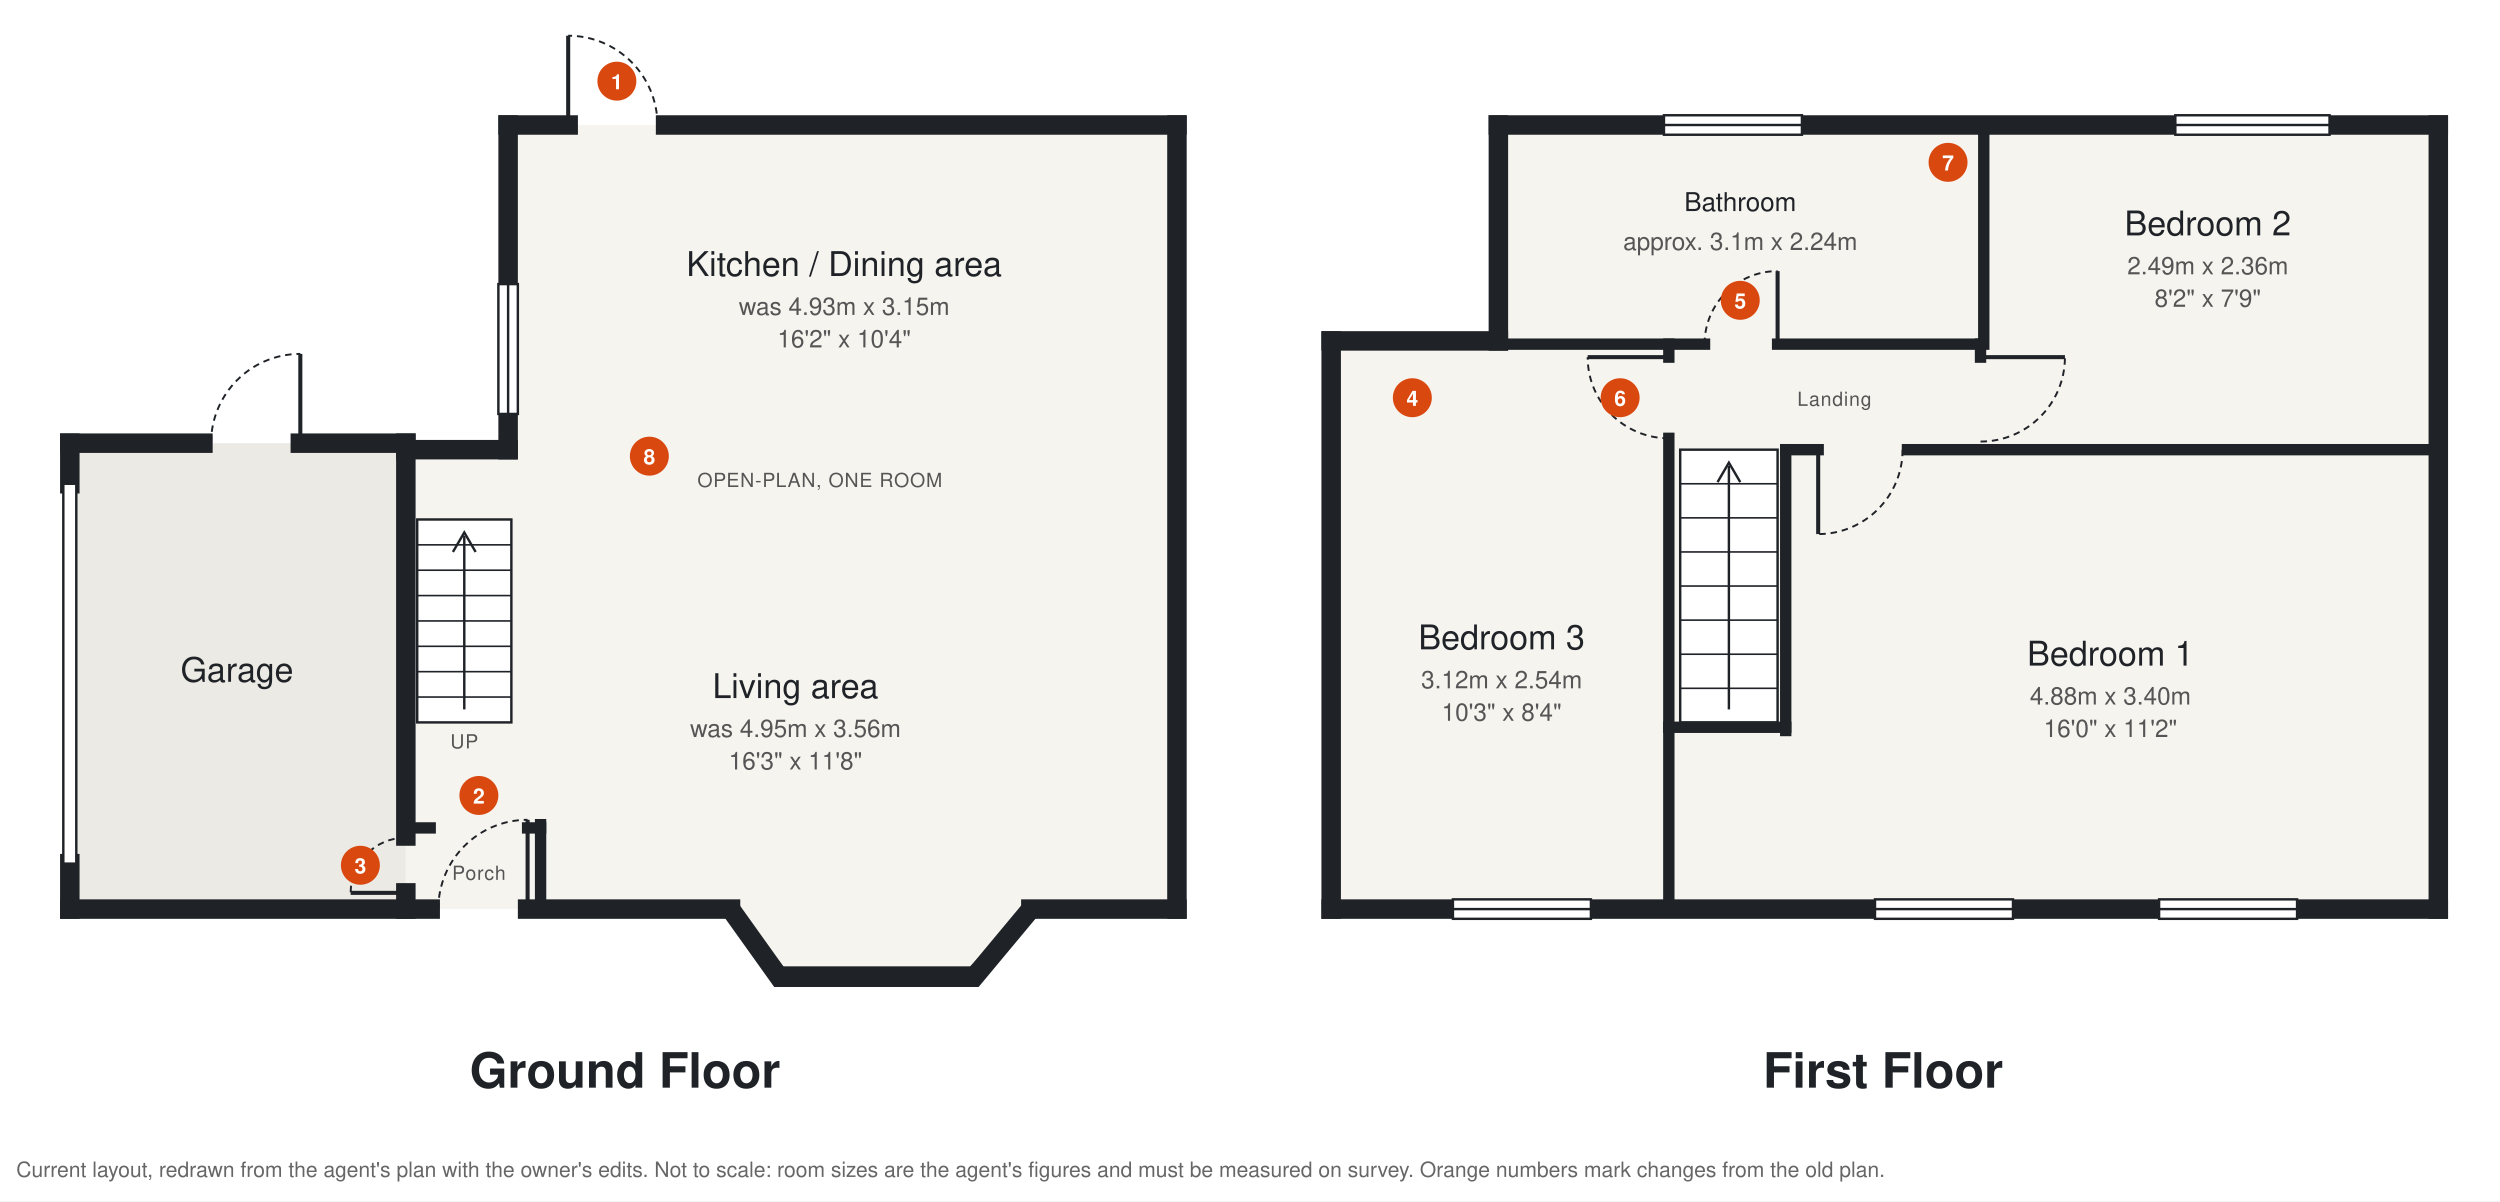
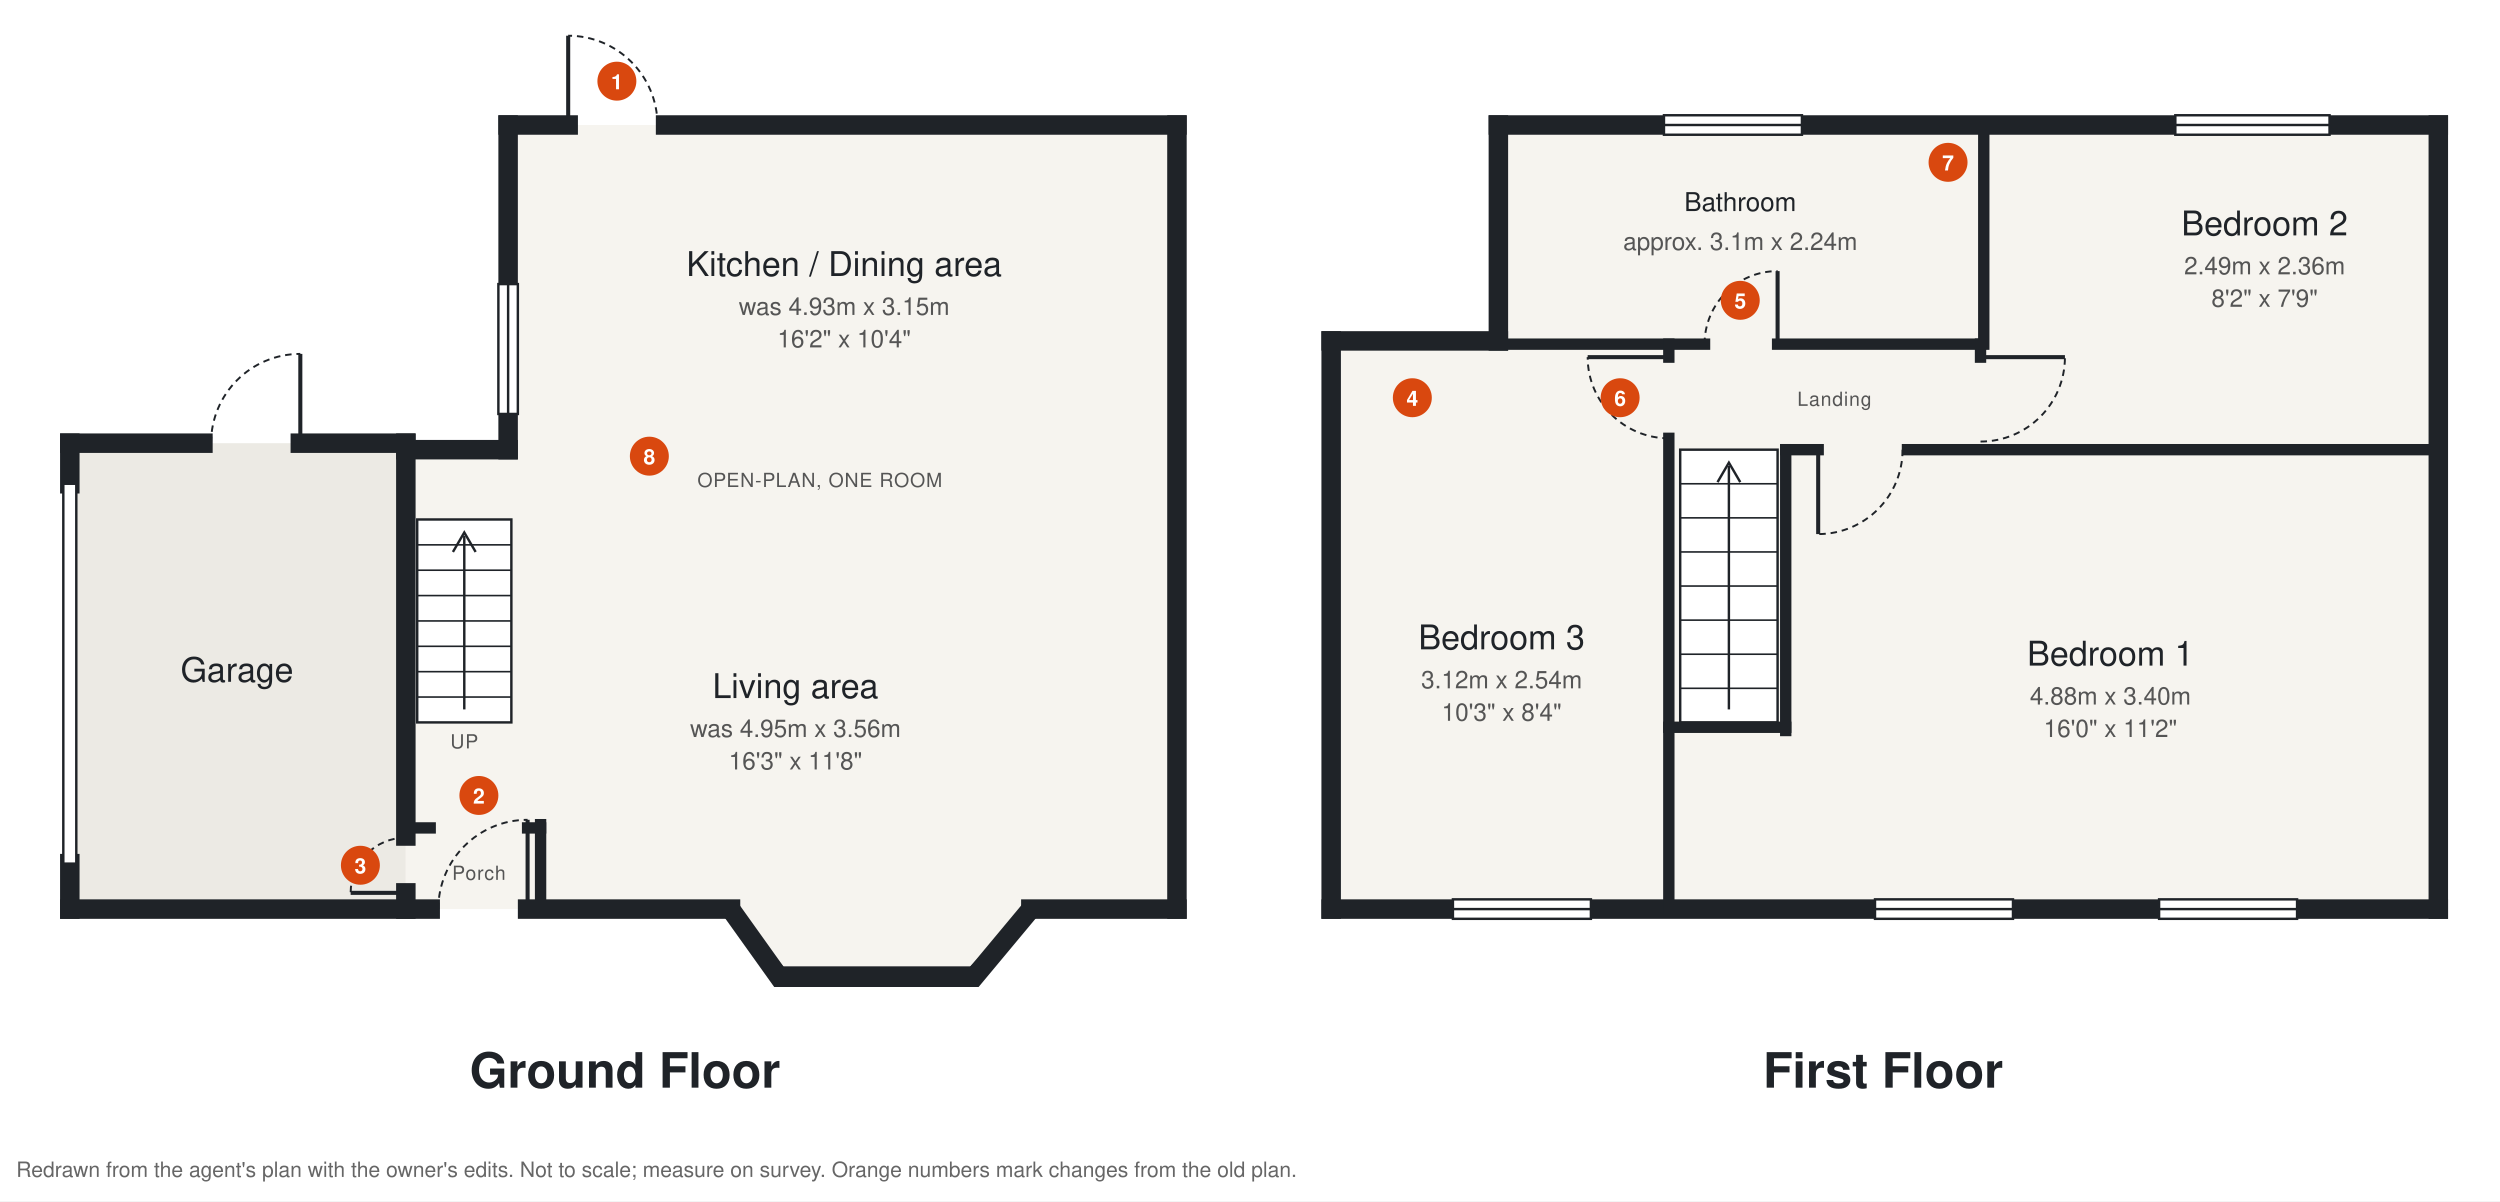
<svg xmlns="http://www.w3.org/2000/svg" viewBox="240 20 1540 740" width="1540" height="740" font-family="Helvetica, Arial, sans-serif">
  <style>
.room{font-size:21px;fill:#1f2328} .roomsm{font-size:16px;fill:#1f2328} .dim{font-size:15px;fill:#555}
.small{font-size:12px;fill:#555;letter-spacing:.5px} .floor{font-size:30px;font-weight:700;fill:#1f2328}
- .mk{font-size:13px;font-weight:700;fill:#fff} .note{font-size:13px;fill:#666}
+ .mk{font-size:13px;font-weight:700;fill:#fff} .unit{font-size:14px;font-weight:700;fill:#1c6dd0} .pipe{font-size:13px;font-weight:700;fill:#c2410c} .pipesm{font-size:12px;fill:#c2410c} .note{font-size:13px;fill:#666}
</style>
+   <defs>
+     <marker id="arr" viewBox="0 0 10 10" refX="8" refY="5" markerWidth="7" markerHeight="7" orient="auto-start-reverse">
+       <path d="M0,0 L10,5 L0,10 z" fill="#1c6dd0" />
+     </marker>
+   </defs>
  <rect x="240" y="20" width="1540" height="740" fill="#ffffff" />
  <polygon points="283,293 490,293 490,580 283,580" fill="#eceae4" />
  <polygon points="553,97 965,97 965,580 875,580 840,622 720,622 690,580 490,580 490,297 553,297" fill="#f6f4ef" />
  <line x1="283" y1="293" x2="283" y2="318" stroke="#1f2328" stroke-width="12" stroke-linecap="square" />
  <line x1="283" y1="552" x2="283" y2="580" stroke="#1f2328" stroke-width="12" stroke-linecap="square" />
  <rect x="279" y="318" width="8" height="234" fill="#fff" stroke="#1f2328" stroke-width="1.5" />
  <line x1="283" y1="293" x2="365" y2="293" stroke="#1f2328" stroke-width="12" stroke-linecap="square" />
  <line x1="425" y1="293" x2="490" y2="293" stroke="#1f2328" stroke-width="12" stroke-linecap="square" />
  <line x1="425" y1="293" x2="425" y2="238" stroke="#1f2328" stroke-width="2.5" />
  <path d="M370,293 A55,55 0 0 1 425,238" fill="none" stroke="#1f2328" stroke-width="1.2" stroke-dasharray="4 3" />
  <line x1="283" y1="580" x2="505" y2="580" stroke="#1f2328" stroke-width="12" stroke-linecap="square" />
  <line x1="565" y1="580" x2="690" y2="580" stroke="#1f2328" stroke-width="12" stroke-linecap="square" />
  <line x1="875" y1="580" x2="965" y2="580" stroke="#1f2328" stroke-width="12" stroke-linecap="square" />
  <polyline points="690,580 720,622 840,622 875,580" fill="none" stroke="#1f2328" stroke-width="12" stroke-linejoin="miter" />
  <polyline points="696,584 722,616 838,616 869,584" fill="none" stroke="#1f2328" stroke-width="1.5" />
  <line x1="565" y1="580" x2="565" y2="525" stroke="#1f2328" stroke-width="2.5" />
  <path d="M510,580 A55,55 0 0 1 565,525" fill="none" stroke="#1f2328" stroke-width="1.2" stroke-dasharray="4 3" />
  <line x1="965" y1="97" x2="965" y2="580" stroke="#1f2328" stroke-width="12" stroke-linecap="square" />
  <line x1="553" y1="97" x2="590" y2="97" stroke="#1f2328" stroke-width="12" stroke-linecap="square" />
  <line x1="650" y1="97" x2="965" y2="97" stroke="#1f2328" stroke-width="12" stroke-linecap="square" />
  <line x1="590" y1="97" x2="590" y2="42" stroke="#1f2328" stroke-width="2.5" />
  <path d="M645,97 A55,55 0 0 0 590,42" fill="none" stroke="#1f2328" stroke-width="1.2" stroke-dasharray="4 3" />
  <line x1="553" y1="97" x2="553" y2="195" stroke="#1f2328" stroke-width="12" stroke-linecap="square" />
  <line x1="553" y1="275" x2="553" y2="297" stroke="#1f2328" stroke-width="12" stroke-linecap="square" />
  <rect x="547" y="195" width="12" height="80" fill="#fff" stroke="#1f2328" stroke-width="1.5" />
  <line x1="553" y1="195" x2="553" y2="275" stroke="#1f2328" stroke-width="1.5" />
  <line x1="490" y1="293" x2="490" y2="535" stroke="#1f2328" stroke-width="12" stroke-linecap="square" />
  <line x1="490" y1="570" x2="490" y2="580" stroke="#1f2328" stroke-width="12" stroke-linecap="square" />
  <line x1="490" y1="570" x2="456" y2="570" stroke="#1f2328" stroke-width="2.5" />
  <path d="M490,536 A34,34 0 0 0 456,570" fill="none" stroke="#1f2328" stroke-width="1.2" stroke-dasharray="4 3" />
  <line x1="490" y1="297" x2="553" y2="297" stroke="#1f2328" stroke-width="12" stroke-linecap="square" />
  <line x1="573" y1="528" x2="573" y2="580" stroke="#1f2328" stroke-width="7" stroke-linecap="square" />
  <line x1="565" y1="530" x2="573" y2="530" stroke="#1f2328" stroke-width="7" stroke-linecap="square" />
  <line x1="490" y1="530" x2="505" y2="530" stroke="#1f2328" stroke-width="7" stroke-linecap="square" />
  <rect x="497" y="340" width="58" height="125" fill="#fff" stroke="#1f2328" stroke-width="1.5" />
  <line x1="497" y1="355.625" x2="555" y2="355.625" stroke="#1f2328" stroke-width="1" />
  <line x1="497" y1="371.25" x2="555" y2="371.25" stroke="#1f2328" stroke-width="1" />
  <line x1="497" y1="386.875" x2="555" y2="386.875" stroke="#1f2328" stroke-width="1" />
  <line x1="497" y1="402.5" x2="555" y2="402.5" stroke="#1f2328" stroke-width="1" />
  <line x1="497" y1="418.125" x2="555" y2="418.125" stroke="#1f2328" stroke-width="1" />
  <line x1="497" y1="433.75" x2="555" y2="433.75" stroke="#1f2328" stroke-width="1" />
  <line x1="497" y1="449.375" x2="555" y2="449.375" stroke="#1f2328" stroke-width="1" />
  <line x1="526.0" y1="457" x2="526.0" y2="350" stroke="#1f2328" stroke-width="1.5" />
  <path d="M519.0,360 L526.0,348 L533.0,360" fill="none" stroke="#1f2328" stroke-width="1.5" />
  <text x="526.0" y="481" class="small" text-anchor="middle">UP</text>
  <text x="386" y="440" class="room" text-anchor="middle">Garage</text>
  <text x="760" y="190" class="room" text-anchor="middle">Kitchen / Dining area</text>
  <text x="760" y="214" class="dim" text-anchor="middle">was 4.93m x 3.15m</text>
  <text x="760" y="234" class="dim" text-anchor="middle">16'2" x 10'4"</text>
  <text x="730" y="450" class="room" text-anchor="middle">Living area</text>
  <text x="730" y="474" class="dim" text-anchor="middle">was 4.95m x 3.56m</text>
  <text x="730" y="494" class="dim" text-anchor="middle">16'3" x 11'8"</text>
  <text x="745" y="320" class="small" text-anchor="middle">OPEN-PLAN, ONE ROOM</text>
  <text x="535" y="562" class="small" text-anchor="middle">Porch</text>
  <text x="625" y="690" class="floor" text-anchor="middle">Ground Floor</text>
  <polygon points="1163,97 1742,97 1742,580 1060,580 1060,230 1163,230" fill="#f6f4ef" />
  <line x1="1163" y1="97" x2="1265" y2="97" stroke="#1f2328" stroke-width="12" stroke-linecap="square" />
  <line x1="1350" y1="97" x2="1580" y2="97" stroke="#1f2328" stroke-width="12" stroke-linecap="square" />
  <line x1="1675" y1="97" x2="1742" y2="97" stroke="#1f2328" stroke-width="12" stroke-linecap="square" />
  <rect x="1265" y="91" width="85" height="12" fill="#fff" stroke="#1f2328" stroke-width="1.5" />
  <line x1="1265" y1="97" x2="1350" y2="97" stroke="#1f2328" stroke-width="1.5" />
  <rect x="1580" y="91" width="95" height="12" fill="#fff" stroke="#1f2328" stroke-width="1.5" />
  <line x1="1580" y1="97" x2="1675" y2="97" stroke="#1f2328" stroke-width="1.5" />
  <line x1="1163" y1="97" x2="1163" y2="230" stroke="#1f2328" stroke-width="12" stroke-linecap="square" />
  <line x1="1060" y1="230" x2="1163" y2="230" stroke="#1f2328" stroke-width="12" stroke-linecap="square" />
  <line x1="1060" y1="230" x2="1060" y2="580" stroke="#1f2328" stroke-width="12" stroke-linecap="square" />
  <line x1="1060" y1="580" x2="1135" y2="580" stroke="#1f2328" stroke-width="12" stroke-linecap="square" />
  <line x1="1220" y1="580" x2="1395" y2="580" stroke="#1f2328" stroke-width="12" stroke-linecap="square" />
  <line x1="1480" y1="580" x2="1570" y2="580" stroke="#1f2328" stroke-width="12" stroke-linecap="square" />
  <line x1="1655" y1="580" x2="1742" y2="580" stroke="#1f2328" stroke-width="12" stroke-linecap="square" />
  <rect x="1135" y="574" width="85" height="12" fill="#fff" stroke="#1f2328" stroke-width="1.5" />
  <line x1="1135" y1="580" x2="1220" y2="580" stroke="#1f2328" stroke-width="1.5" />
  <rect x="1395" y="574" width="85" height="12" fill="#fff" stroke="#1f2328" stroke-width="1.5" />
  <line x1="1395" y1="580" x2="1480" y2="580" stroke="#1f2328" stroke-width="1.5" />
  <rect x="1570" y="574" width="85" height="12" fill="#fff" stroke="#1f2328" stroke-width="1.5" />
  <line x1="1570" y1="580" x2="1655" y2="580" stroke="#1f2328" stroke-width="1.5" />
  <line x1="1742" y1="97" x2="1742" y2="580" stroke="#1f2328" stroke-width="12" stroke-linecap="square" />
  <line x1="1163" y1="232" x2="1290" y2="232" stroke="#1f2328" stroke-width="7" stroke-linecap="square" />
  <line x1="1335" y1="232" x2="1460" y2="232" stroke="#1f2328" stroke-width="7" stroke-linecap="square" />
  <line x1="1335" y1="232" x2="1335" y2="187" stroke="#1f2328" stroke-width="2.5" />
  <path d="M1290,232 A45,45 0 0 1 1335,187" fill="none" stroke="#1f2328" stroke-width="1.2" stroke-dasharray="4 3" />
  <line x1="1462" y1="97" x2="1462" y2="232" stroke="#1f2328" stroke-width="7" stroke-linecap="square" />
  <line x1="1268" y1="232" x2="1268" y2="240" stroke="#1f2328" stroke-width="7" stroke-linecap="square" />
  <line x1="1268" y1="290" x2="1268" y2="580" stroke="#1f2328" stroke-width="7" stroke-linecap="square" />
  <line x1="1268" y1="240" x2="1218" y2="240" stroke="#1f2328" stroke-width="2.5" />
  <path d="M1268,290 A50,50 0 0 1 1218,240" fill="none" stroke="#1f2328" stroke-width="1.2" stroke-dasharray="4 3" />
  <rect x="1275" y="297" width="60" height="168" fill="#fff" stroke="#1f2328" stroke-width="1.5" />
  <line x1="1275" y1="318.0" x2="1335" y2="318.0" stroke="#1f2328" stroke-width="1" />
  <line x1="1275" y1="339.0" x2="1335" y2="339.0" stroke="#1f2328" stroke-width="1" />
  <line x1="1275" y1="360.0" x2="1335" y2="360.0" stroke="#1f2328" stroke-width="1" />
  <line x1="1275" y1="381.0" x2="1335" y2="381.0" stroke="#1f2328" stroke-width="1" />
  <line x1="1275" y1="402.0" x2="1335" y2="402.0" stroke="#1f2328" stroke-width="1" />
  <line x1="1275" y1="423.0" x2="1335" y2="423.0" stroke="#1f2328" stroke-width="1" />
  <line x1="1275" y1="444.0" x2="1335" y2="444.0" stroke="#1f2328" stroke-width="1" />
  <line x1="1305.0" y1="457" x2="1305.0" y2="307" stroke="#1f2328" stroke-width="1.5" />
  <path d="M1298.0,317 L1305.0,305 L1312.0,317" fill="none" stroke="#1f2328" stroke-width="1.5" />
  <line x1="1340" y1="297" x2="1340" y2="470" stroke="#1f2328" stroke-width="7" stroke-linecap="square" />
  <line x1="1268" y1="468" x2="1340" y2="468" stroke="#1f2328" stroke-width="7" stroke-linecap="square" />
  <line x1="1340" y1="297" x2="1360" y2="297" stroke="#1f2328" stroke-width="7" stroke-linecap="square" />
  <line x1="1415" y1="297" x2="1742" y2="297" stroke="#1f2328" stroke-width="7" stroke-linecap="square" />
  <line x1="1360" y1="297" x2="1360" y2="349" stroke="#1f2328" stroke-width="2.5" />
  <path d="M1412,297 A52,52 0 0 1 1360,349" fill="none" stroke="#1f2328" stroke-width="1.2" stroke-dasharray="4 3" />
  <line x1="1460" y1="232" x2="1460" y2="240" stroke="#1f2328" stroke-width="7" stroke-linecap="square" />
  <line x1="1460" y1="240" x2="1512" y2="240" stroke="#1f2328" stroke-width="2.5" />
  <path d="M1460,292 A52,52 0 0 0 1512,240" fill="none" stroke="#1f2328" stroke-width="1.2" stroke-dasharray="4 3" />
  <text x="1312" y="150" class="roomsm" text-anchor="middle">Bathroom</text>
  <text x="1312" y="174" class="dim" text-anchor="middle">approx. 3.1m x 2.24m</text>
-   <text x="1600" y="165" class="room" text-anchor="middle">Bedroom 2</text>
-   <text x="1600" y="189" class="dim" text-anchor="middle">2.49m x 2.36m</text>
-   <text x="1600" y="209" class="dim" text-anchor="middle">8'2" x 7'9"</text>
+   <text x="1635" y="165" class="room" text-anchor="middle">Bedroom 2</text>
+   <text x="1635" y="189" class="dim" text-anchor="middle">2.49m x 2.36m</text>
+   <text x="1635" y="209" class="dim" text-anchor="middle">8'2" x 7'9"</text>
  <text x="1165" y="420" class="room" text-anchor="middle">Bedroom 3</text>
  <text x="1165" y="444" class="dim" text-anchor="middle">3.12m x 2.54m</text>
  <text x="1165" y="464" class="dim" text-anchor="middle">10'3" x 8'4"</text>
  <text x="1540" y="430" class="room" text-anchor="middle">Bedroom 1</text>
  <text x="1540" y="454" class="dim" text-anchor="middle">4.88m x 3.40m</text>
  <text x="1540" y="474" class="dim" text-anchor="middle">16'0" x 11'2"</text>
  <text x="1370" y="270" class="small" text-anchor="middle">Landing</text>
  <text x="1400" y="690" class="floor" text-anchor="middle">First Floor</text>
  <circle cx="620" cy="70" r="12" fill="#d9480f" />
  <text x="620" y="75" text-anchor="middle" class="mk">1</text>
  <circle cx="640" cy="301" r="12" fill="#d9480f" />
  <text x="640" y="306" text-anchor="middle" class="mk">8</text>
  <circle cx="535" cy="510" r="12" fill="#d9480f" />
  <text x="535" y="515" text-anchor="middle" class="mk">2</text>
  <circle cx="462" cy="553" r="12" fill="#d9480f" />
  <text x="462" y="558" text-anchor="middle" class="mk">3</text>
  <circle cx="1110" cy="265" r="12" fill="#d9480f" />
  <text x="1110" y="270" text-anchor="middle" class="mk">4</text>
  <circle cx="1312" cy="205" r="12" fill="#d9480f" />
  <text x="1312" y="210" text-anchor="middle" class="mk">5</text>
  <circle cx="1238" cy="265" r="12" fill="#d9480f" />
  <text x="1238" y="270" text-anchor="middle" class="mk">6</text>
  <circle cx="1440" cy="120" r="12" fill="#d9480f" />
  <text x="1440" y="125" text-anchor="middle" class="mk">7</text>
-   <text x="250" y="745" class="note">Current layout, redrawn from the agent's plan with the owner's edits. Not to scale: room sizes are the agent's figures and must be measured on survey. Orange numbers mark changes from the old plan.</text>
+   <text x="250" y="745" class="note">Redrawn from the agent's plan with the owner's edits. Not to scale; measure on survey. Orange numbers mark changes from the old plan.</text>
</svg>
